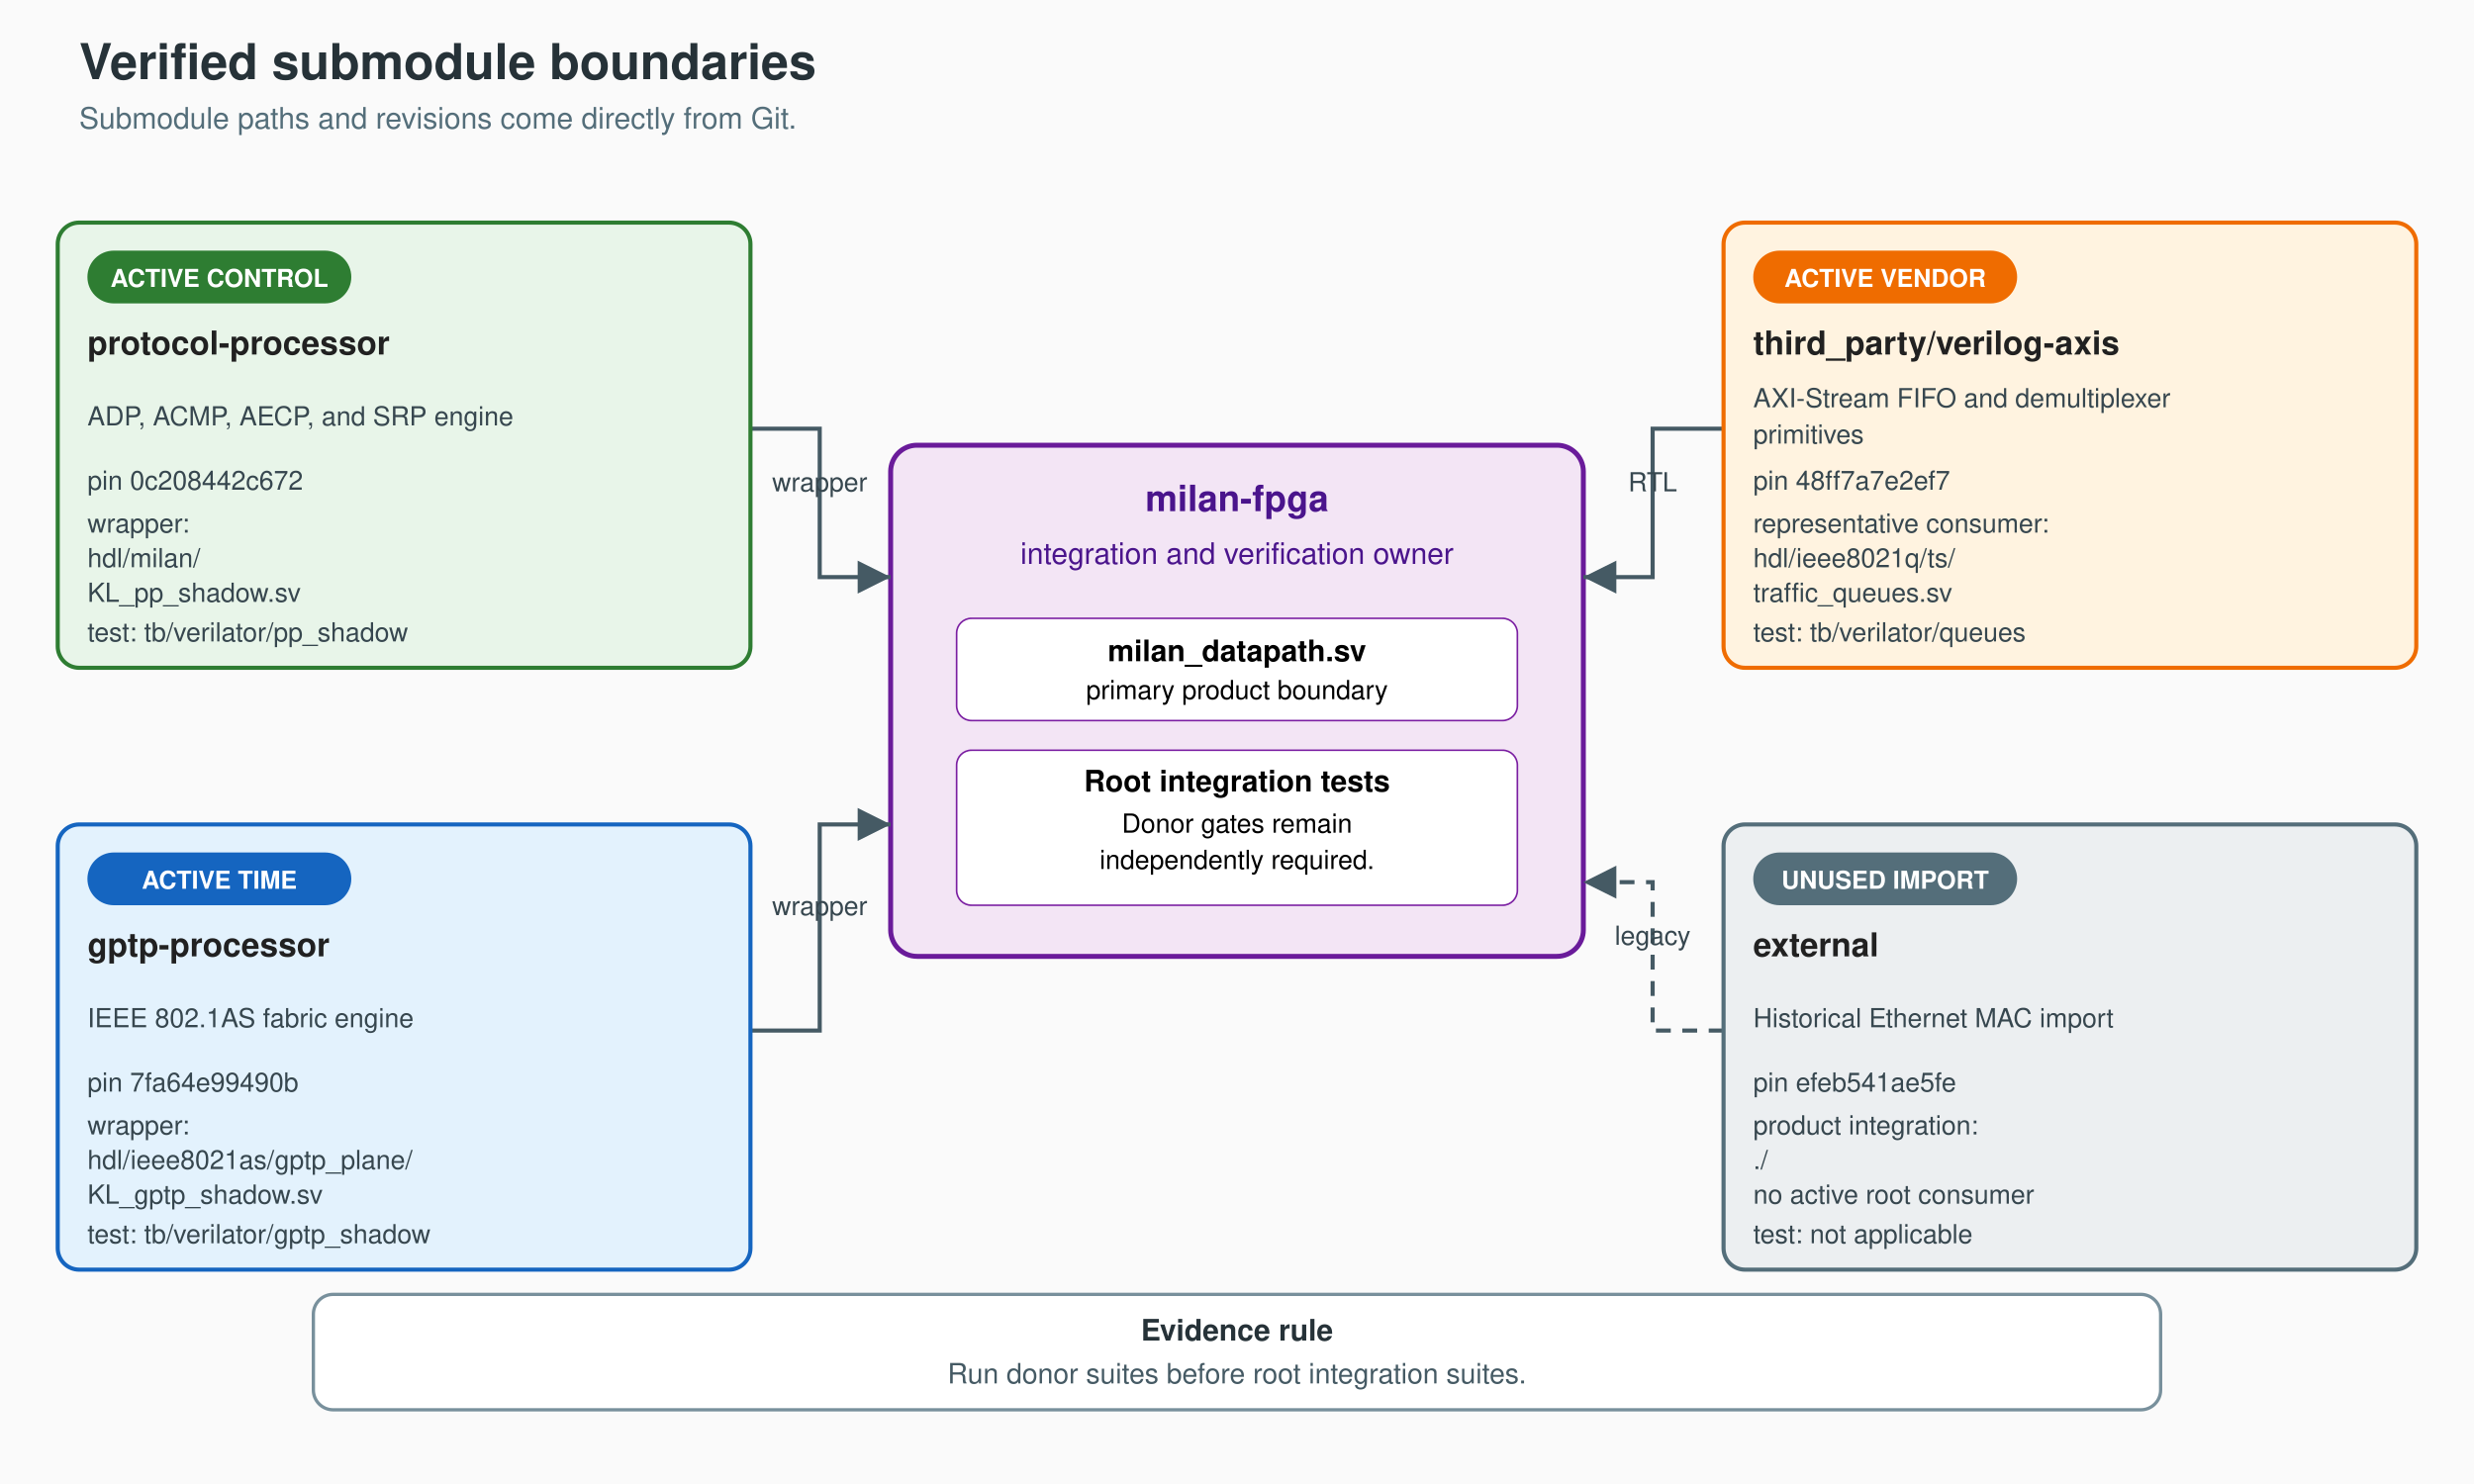
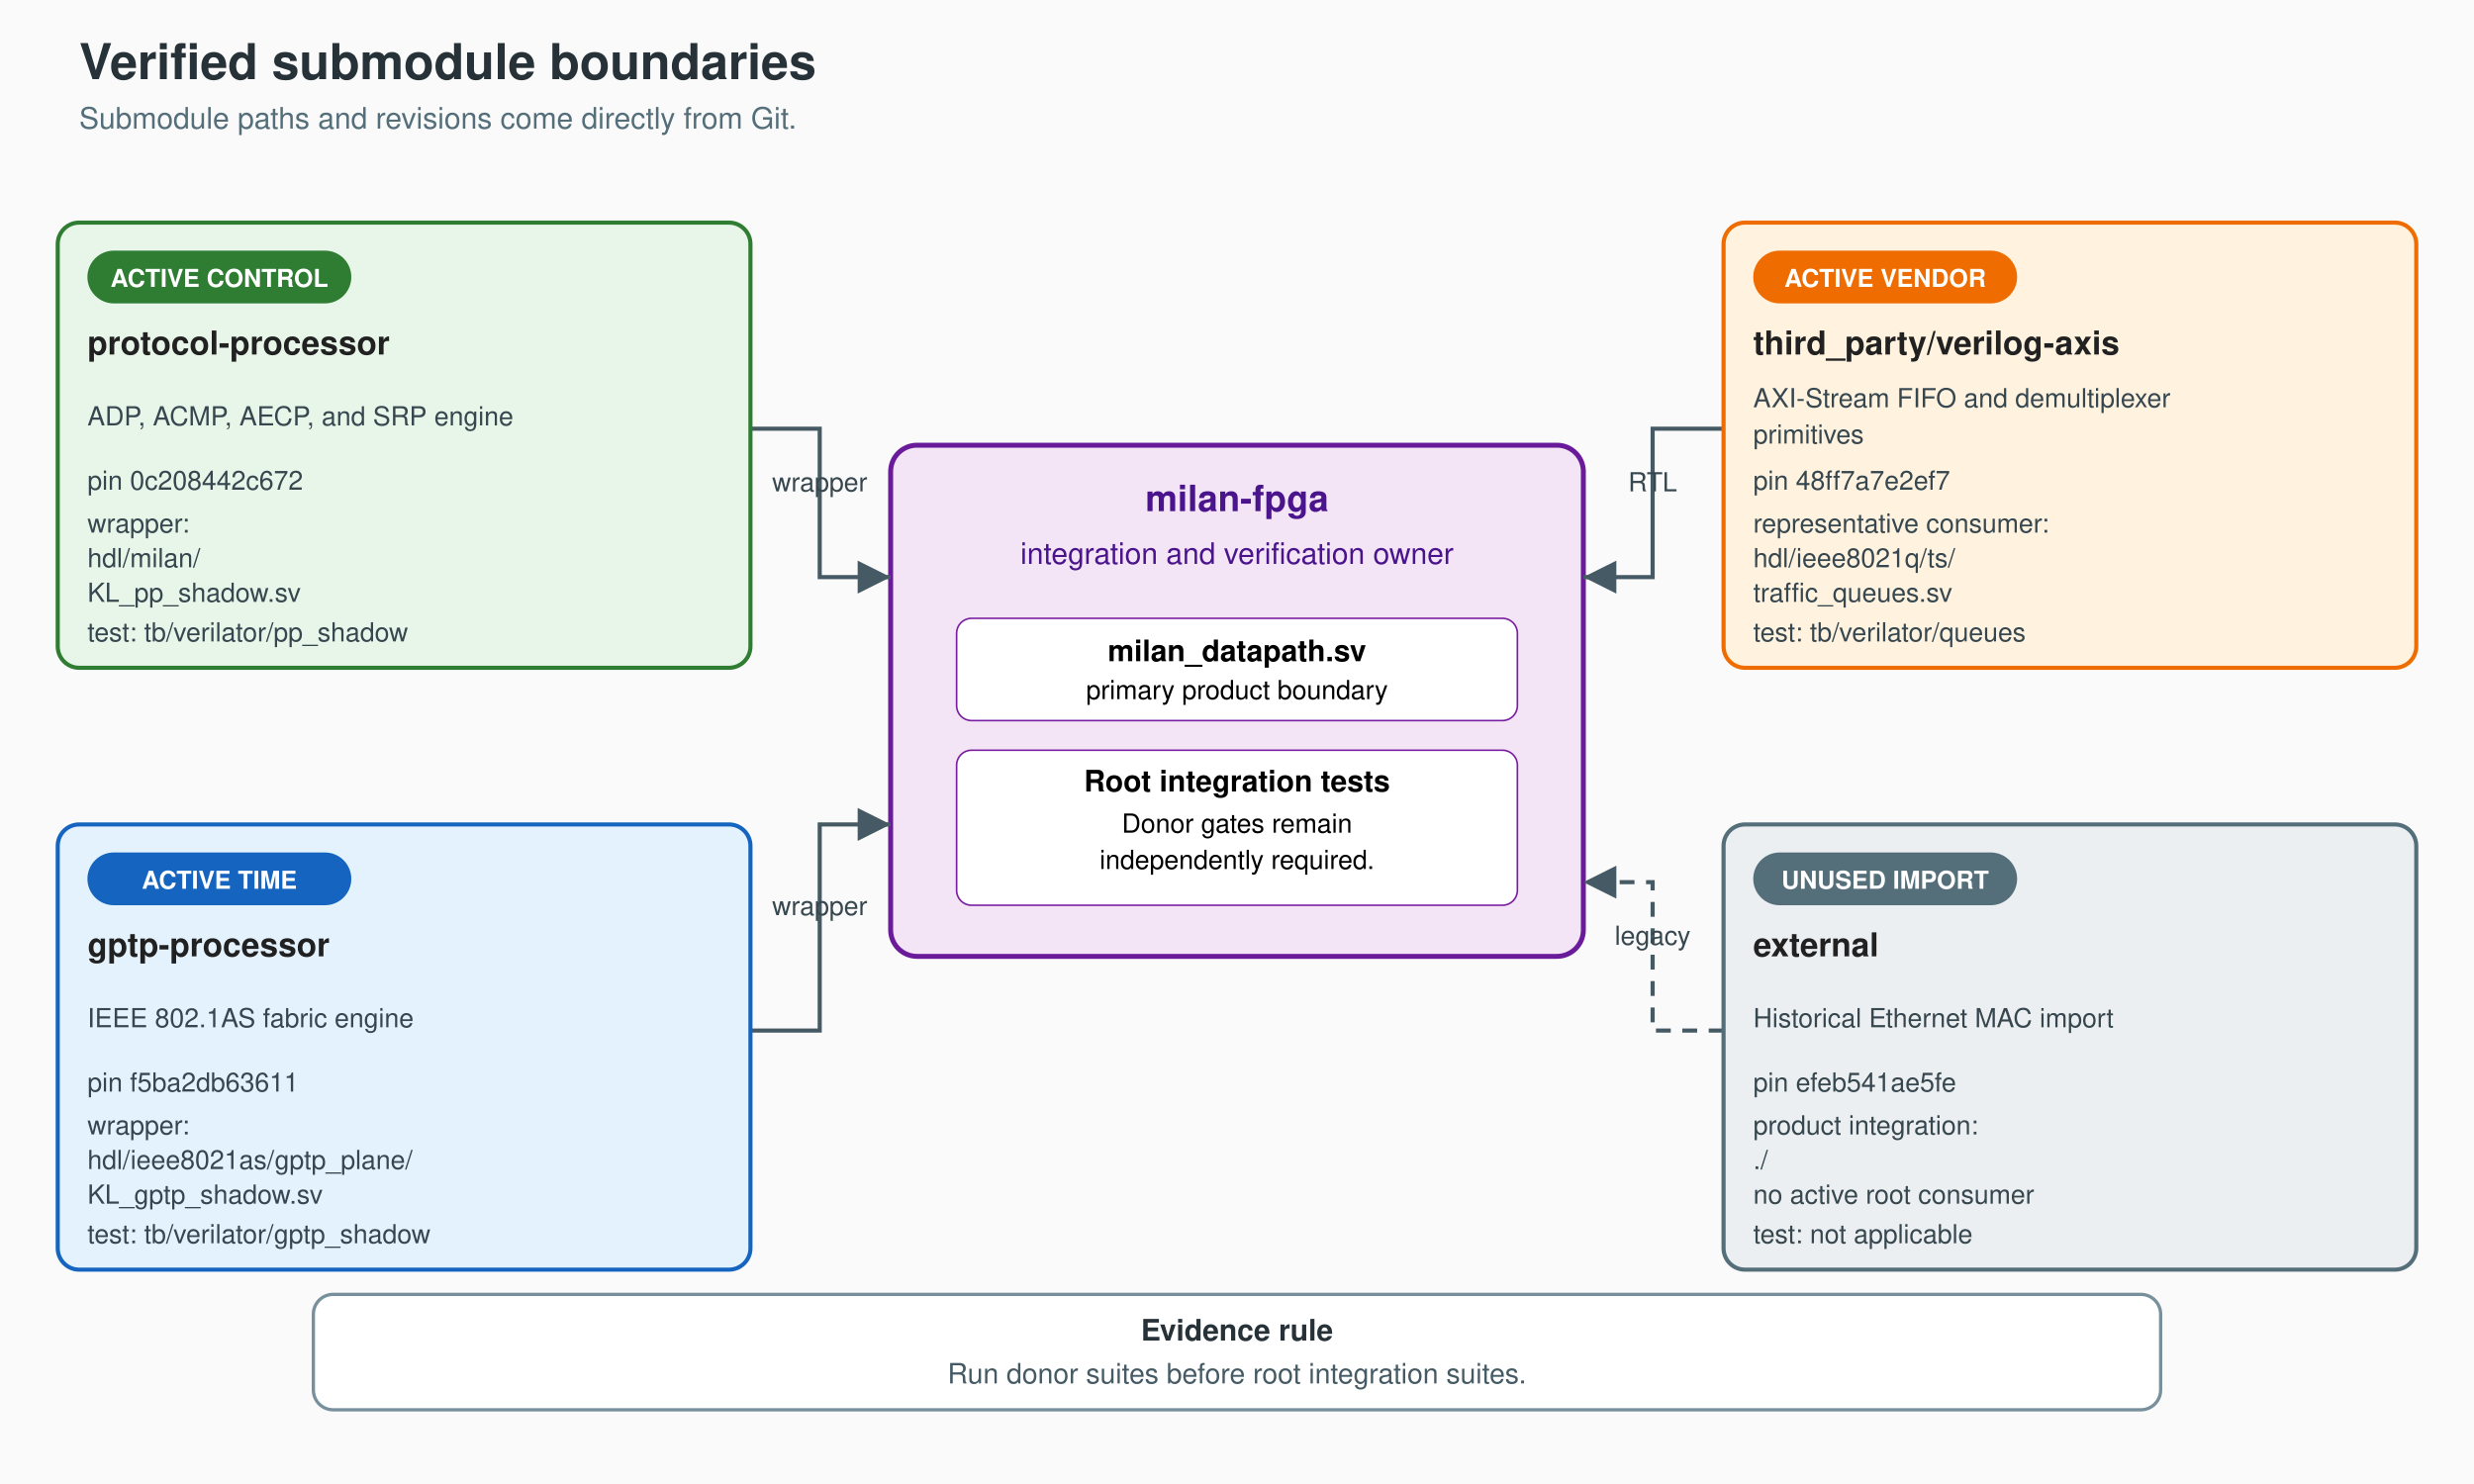
<svg xmlns="http://www.w3.org/2000/svg" width="1500" height="900" viewBox="0 0 1500 900" font-family="Helvetica,Arial,sans-serif">
  <rect width="1500" height="900" fill="#FAFAFA" />
  <defs>
    <marker id="arrow" markerWidth="12" markerHeight="12" refX="8" refY="4" orient="auto">
      <path d="M0,0 L8,4 L0,8 Z" fill="#455A64" />
    </marker>
  </defs>
  <text x="48" y="48" font-size="30" font-weight="bold" fill="#263238">Verified submodule boundaries</text>
  <text x="48" y="78" font-size="18" fill="#546E7A">Submodule paths and revisions come directly from Git.</text>
  <rect x="540" y="270" width="420" height="310" rx="16" fill="#F3E5F5" stroke="#6A1B9A" stroke-width="3" />
  <text x="750" y="310" text-anchor="middle" font-size="22" font-weight="bold" fill="#4A148C">milan-fpga</text>
  <text x="750" y="342" text-anchor="middle" font-size="18" fill="#4A148C">integration and verification owner</text>
  <rect x="580" y="375" width="340" height="62" rx="9" fill="#FFFFFF" stroke="#7B1FA2" />
  <text x="750" y="401" text-anchor="middle" font-size="18" font-weight="bold">milan_datapath.sv</text>
  <text x="750" y="424" text-anchor="middle" font-size="16">primary product boundary</text>
  <rect x="580" y="455" width="340" height="94" rx="9" fill="#FFFFFF" stroke="#7B1FA2" />
  <text x="750" y="480" text-anchor="middle" font-size="18" font-weight="bold">Root integration tests</text>
  <text x="750" y="505" text-anchor="middle" font-size="16">Donor gates remain</text>
  <text x="750" y="527" text-anchor="middle" font-size="16">independently required.</text>
  <path d="M455,260 L497,260 L497,350 L540,350" fill="none" stroke="#455A64" stroke-width="2.5" marker-end="url(#arrow)" />
  <text x="497" y="298" text-anchor="middle" font-size="16" fill="#37474F">wrapper</text>
  <path d="M455,625 L497,625 L497,500 L540,500" fill="none" stroke="#455A64" stroke-width="2.5" marker-end="url(#arrow)" />
  <text x="497" y="555" text-anchor="middle" font-size="16" fill="#37474F">wrapper</text>
  <path d="M1045,260 L1002,260 L1002,350 L960,350" fill="none" stroke="#455A64" stroke-width="2.5" marker-end="url(#arrow)" />
  <text x="1002" y="298" text-anchor="middle" font-size="16" fill="#37474F">RTL</text>
  <path d="M1045,625 L1002,625 L1002,535 L960,535" fill="none" stroke="#455A64" stroke-width="2.5" marker-end="url(#arrow)" stroke-dasharray="9,7" />
  <text x="1002" y="573" text-anchor="middle" font-size="16" fill="#37474F">legacy</text>
  <rect x="35" y="135" width="420" height="270" rx="13" fill="#E8F5E9" stroke="#2E7D32" stroke-width="2.5" />
  <rect x="53" y="152" width="160" height="32" rx="16" fill="#2E7D32" />
  <text x="133" y="174" text-anchor="middle" font-size="15" font-weight="bold" fill="#FFFFFF">ACTIVE CONTROL</text>
  <text x="53" y="215" font-size="20" font-weight="bold" fill="#212121">protocol-processor</text>
  <text x="53" y="258" font-size="16" fill="#37474F">ADP, ACMP, AECP, and SRP engine</text>
  <text x="53" y="297" font-size="16" fill="#37474F">pin 0c208442c672</text>
  <text x="53" y="323" font-size="16" fill="#37474F">wrapper:</text>
  <text x="53" y="344" font-size="16" fill="#37474F">hdl/milan/</text>
  <text x="53" y="365" font-size="16" fill="#37474F">KL_pp_shadow.sv</text>
  <text x="53" y="389" font-size="16" fill="#37474F">test: tb/verilator/pp_shadow</text>
  <rect x="35" y="500" width="420" height="270" rx="13" fill="#E3F2FD" stroke="#1565C0" stroke-width="2.5" />
  <rect x="53" y="517" width="160" height="32" rx="16" fill="#1565C0" />
  <text x="133" y="539" text-anchor="middle" font-size="15" font-weight="bold" fill="#FFFFFF">ACTIVE TIME</text>
  <text x="53" y="580" font-size="20" font-weight="bold" fill="#212121">gptp-processor</text>
  <text x="53" y="623" font-size="16" fill="#37474F">IEEE 802.1AS fabric engine</text>
-   <text x="53" y="662" font-size="16" fill="#37474F">pin 7fa64e99490b</text>
+   <text x="53" y="662" font-size="16" fill="#37474F">pin f5ba2db63611</text>
  <text x="53" y="688" font-size="16" fill="#37474F">wrapper:</text>
  <text x="53" y="709" font-size="16" fill="#37474F">hdl/ieee8021as/gptp_plane/</text>
  <text x="53" y="730" font-size="16" fill="#37474F">KL_gptp_shadow.sv</text>
  <text x="53" y="754" font-size="16" fill="#37474F">test: tb/verilator/gptp_shadow</text>
  <rect x="1045" y="135" width="420" height="270" rx="13" fill="#FFF3E0" stroke="#EF6C00" stroke-width="2.5" />
  <rect x="1063" y="152" width="160" height="32" rx="16" fill="#EF6C00" />
  <text x="1143" y="174" text-anchor="middle" font-size="15" font-weight="bold" fill="#FFFFFF">ACTIVE VENDOR</text>
  <text x="1063" y="215" font-size="20" font-weight="bold" fill="#212121">third_party/verilog-axis</text>
  <text x="1063" y="247" font-size="16" fill="#37474F">AXI-Stream FIFO and demultiplexer</text>
  <text x="1063" y="269" font-size="16" fill="#37474F">primitives</text>
  <text x="1063" y="297" font-size="16" fill="#37474F">pin 48ff7a7e2ef7</text>
  <text x="1063" y="323" font-size="16" fill="#37474F">representative consumer:</text>
  <text x="1063" y="344" font-size="16" fill="#37474F">hdl/ieee8021q/ts/</text>
  <text x="1063" y="365" font-size="16" fill="#37474F">traffic_queues.sv</text>
  <text x="1063" y="389" font-size="16" fill="#37474F">test: tb/verilator/queues</text>
  <rect x="1045" y="500" width="420" height="270" rx="13" fill="#ECEFF1" stroke="#546E7A" stroke-width="2.5" />
  <rect x="1063" y="517" width="160" height="32" rx="16" fill="#546E7A" />
  <text x="1143" y="539" text-anchor="middle" font-size="15" font-weight="bold" fill="#FFFFFF">UNUSED IMPORT</text>
  <text x="1063" y="580" font-size="20" font-weight="bold" fill="#212121">external</text>
  <text x="1063" y="623" font-size="16" fill="#37474F">Historical Ethernet MAC import</text>
  <text x="1063" y="662" font-size="16" fill="#37474F">pin efeb541ae5fe</text>
  <text x="1063" y="688" font-size="16" fill="#37474F">product integration:</text>
  <text x="1063" y="709" font-size="16" fill="#37474F">./</text>
  <text x="1063" y="730" font-size="16" fill="#37474F">no active root consumer</text>
  <text x="1063" y="754" font-size="16" fill="#37474F">test: not applicable</text>
  <rect x="190" y="785" width="1120" height="70" rx="12" fill="#FFFFFF" stroke="#78909C" stroke-width="2" />
  <text x="750" y="813" text-anchor="middle" font-size="18" font-weight="bold" fill="#263238">Evidence rule</text>
  <text x="750" y="839" text-anchor="middle" font-size="17" fill="#455A64">Run donor suites before root integration suites.</text>
</svg>
